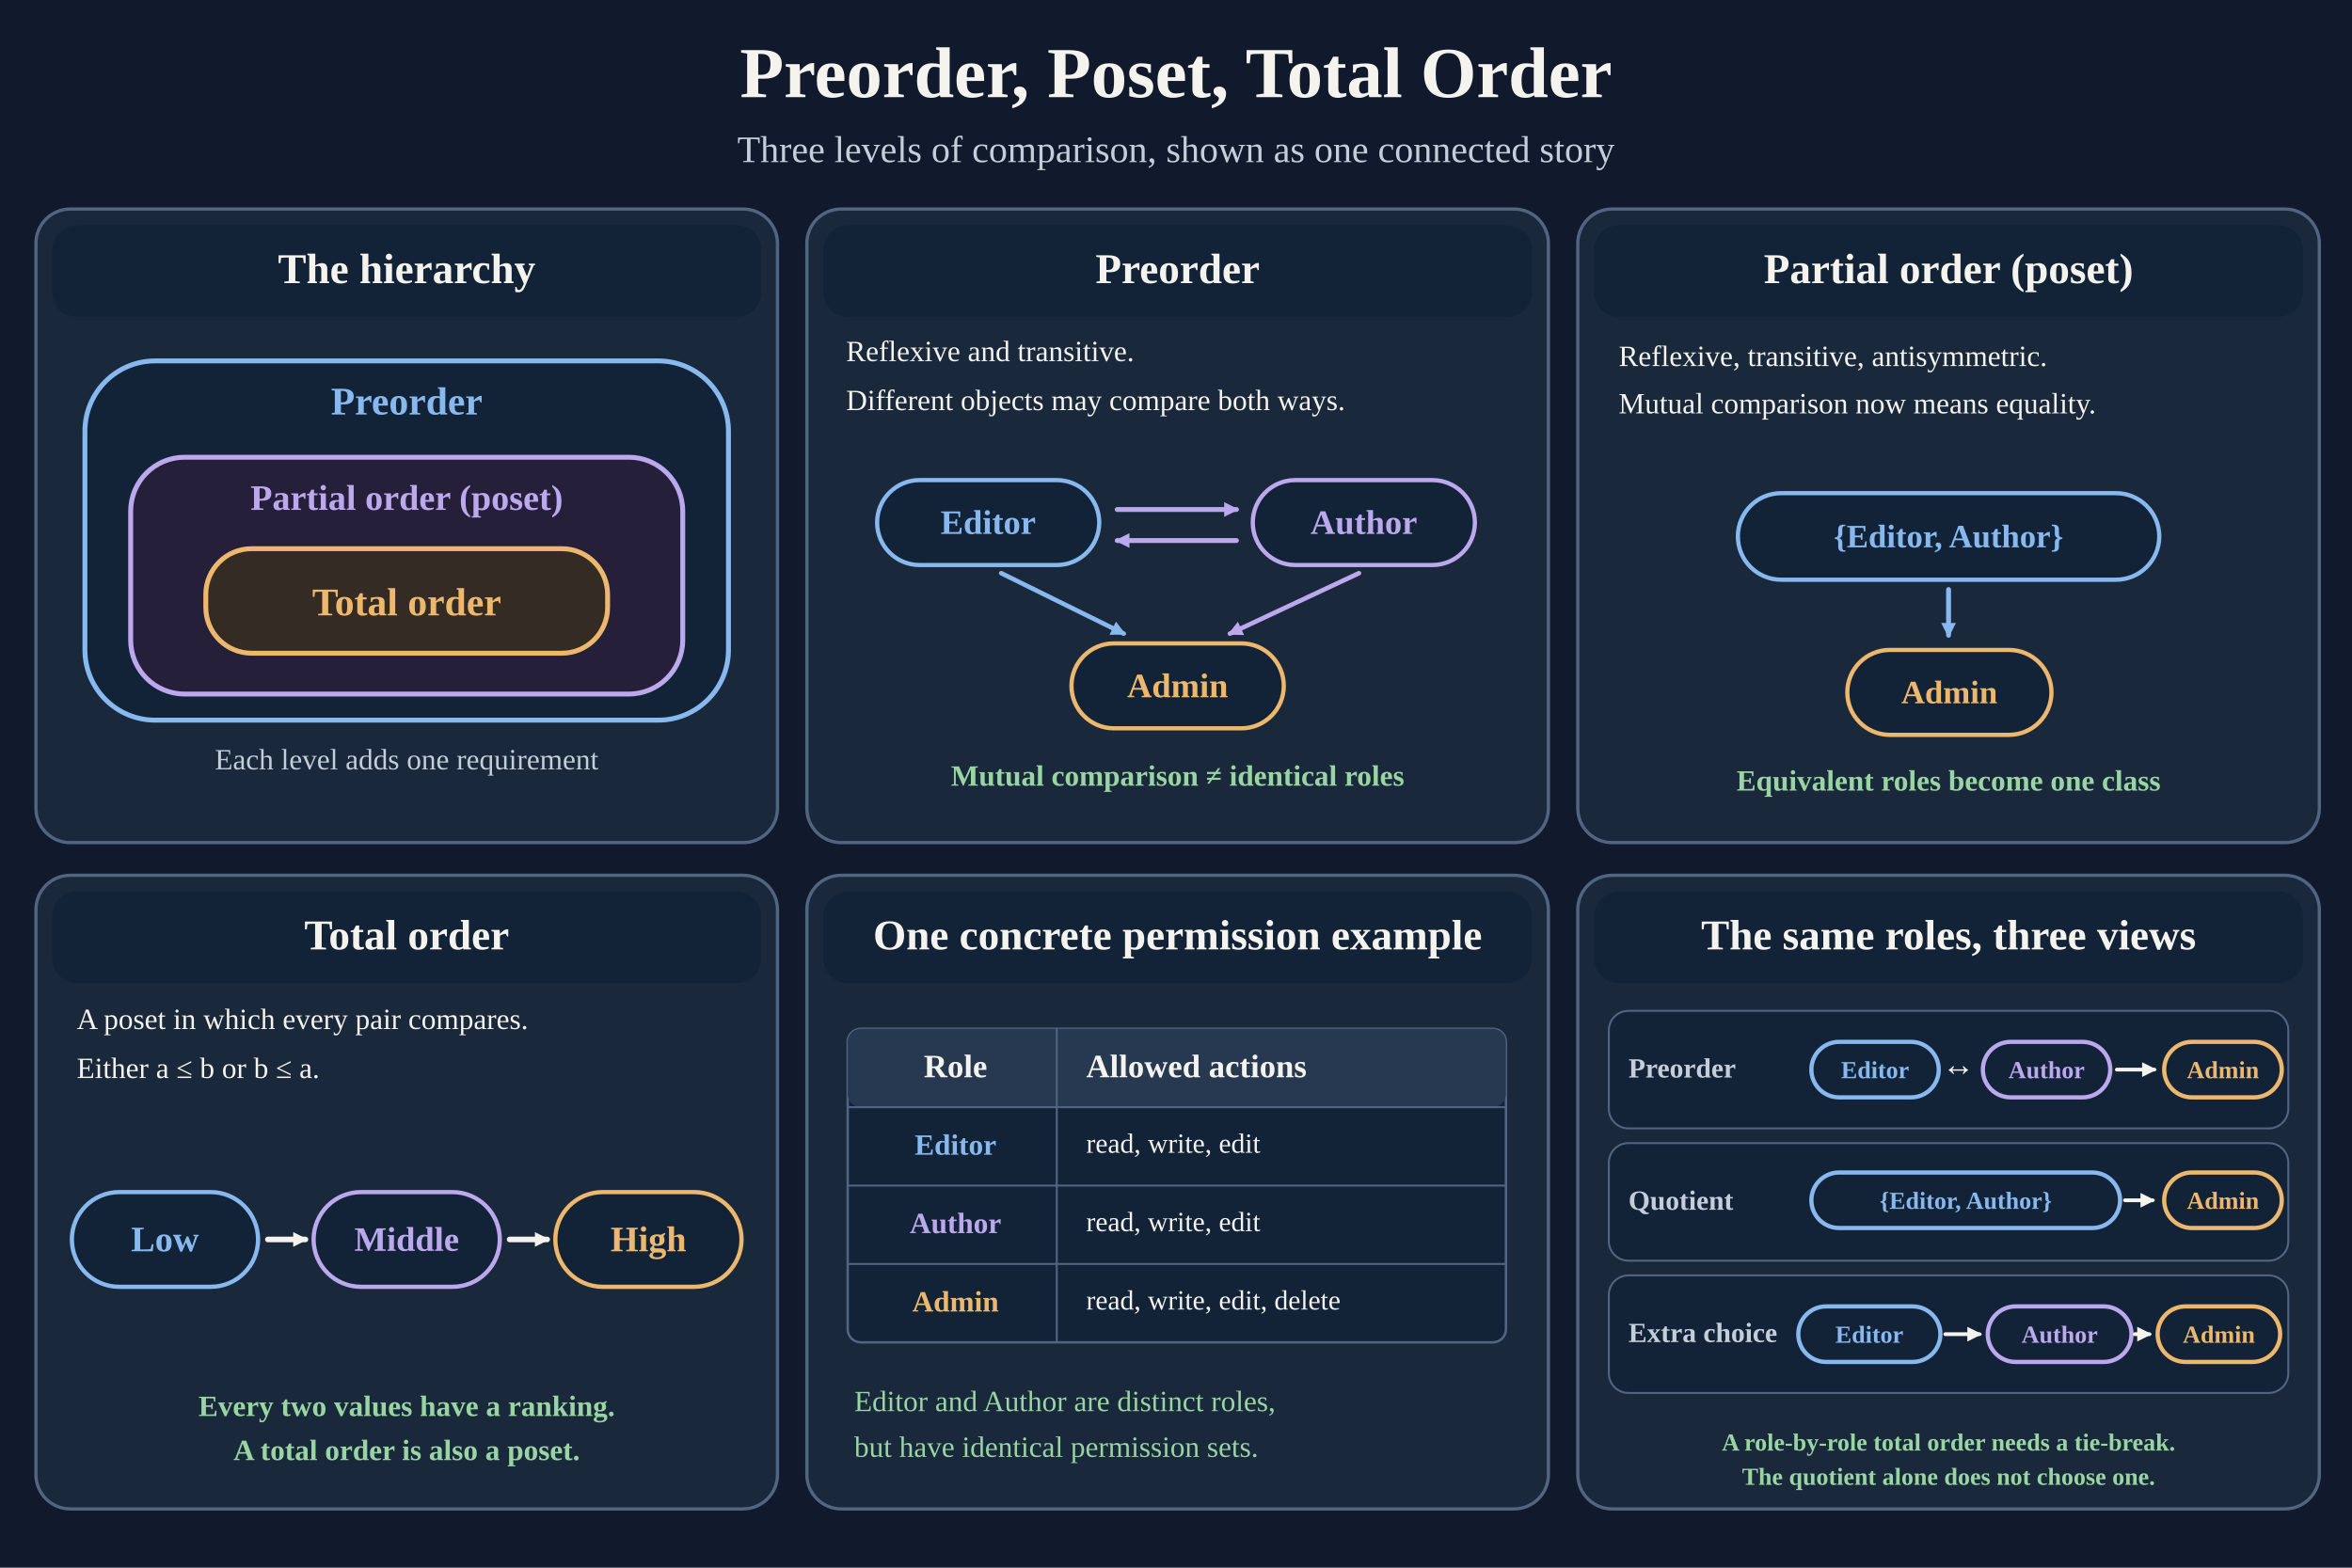
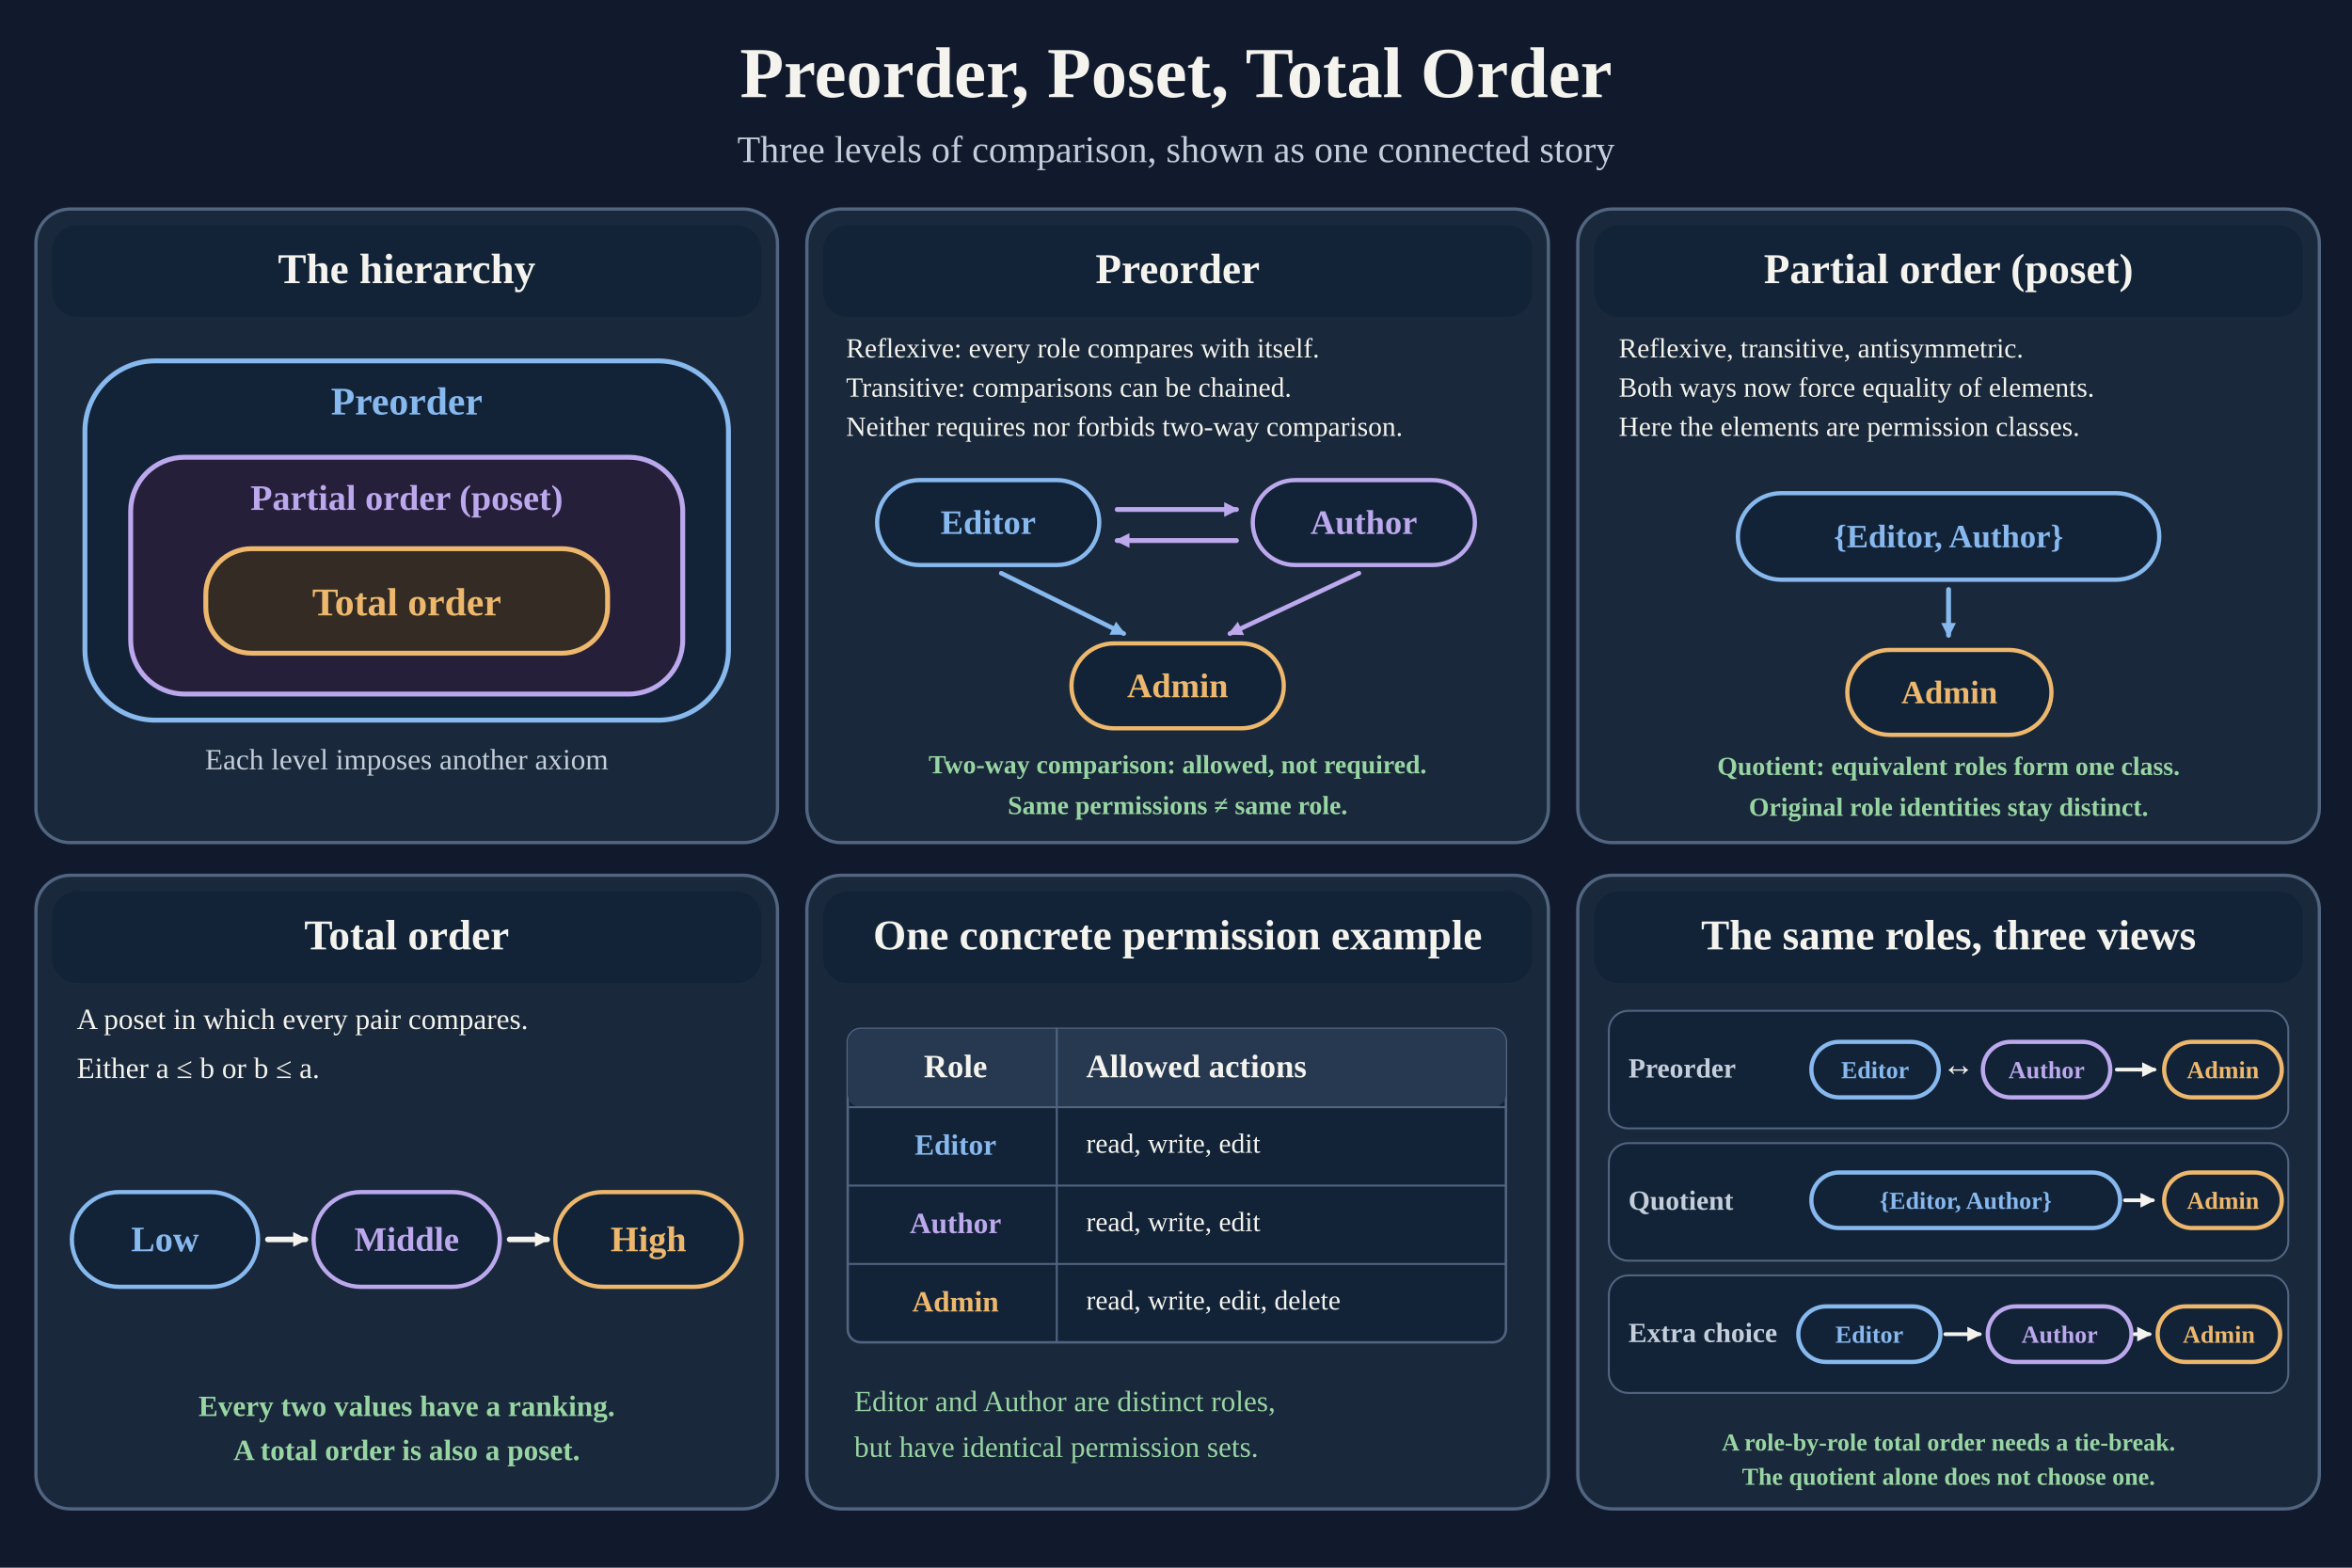
<svg xmlns="http://www.w3.org/2000/svg" width="1440" height="960" viewBox="0 0 1440 960" role="img" aria-labelledby="title desc">
  <defs>
    <marker id="tipV" markerWidth="9" markerHeight="9" refX="7.5" refY="4.5" orient="auto" markerUnits="userSpaceOnUse">
      <path d="M0,0 L9,4.5 L0,9 z" fill="#BCA8EC" />
    </marker>
    <marker id="tipB" markerWidth="9" markerHeight="9" refX="7.5" refY="4.5" orient="auto" markerUnits="userSpaceOnUse">
      <path d="M0,0 L9,4.5 L0,9 z" fill="#87B8EE" />
    </marker>
    <marker id="tipW" markerWidth="9" markerHeight="9" refX="7.5" refY="4.5" orient="auto" markerUnits="userSpaceOnUse">
      <path d="M0,0 L9,4.5 L0,9 z" fill="#F4F3ED" />
    </marker>
  </defs>
  <rect x="0" y="0" width="1440" height="960" rx="0" fill="#101A2C" stroke="none" stroke-width="2" />
  <text x="720" y="47" fill="#F4F3ED" font-size="44" font-weight="750" text-anchor="middle" dominant-baseline="middle">Preorder, Poset, Total Order</text>
  <text x="720" y="94" fill="#C4CEDA" font-size="23" font-weight="400" text-anchor="middle" dominant-baseline="middle">Three levels of comparison, shown as one connected story</text>
  <rect x="22" y="128" width="454" height="388" rx="21" fill="#19283A" stroke="#526580" stroke-width="2" />
  <rect x="32" y="138" width="434" height="56" rx="15" fill="#122338" stroke="none" stroke-width="2" />
  <text x="249" y="166" fill="#F4F3ED" font-size="26" font-weight="700" text-anchor="middle" dominant-baseline="middle">The hierarchy</text>
  <rect x="52" y="221" width="394" height="220" rx="43" fill="#122338" stroke="#87B8EE" stroke-width="3" />
  <text x="249" y="247" fill="#87B8EE" font-size="24" font-weight="700" text-anchor="middle" dominant-baseline="middle">Preorder</text>
  <rect x="80" y="280" width="338" height="145" rx="33" fill="#261F3A" stroke="#BCA8EC" stroke-width="3" />
  <text x="249" y="306" fill="#BCA8EC" font-size="22" font-weight="700" text-anchor="middle" dominant-baseline="middle">Partial order (poset)</text>
  <rect x="126" y="336" width="246" height="64" rx="28" fill="#342C24" stroke="#EDB86D" stroke-width="3" />
  <text x="249" y="370" fill="#EDB86D" font-size="24" font-weight="700" text-anchor="middle" dominant-baseline="middle">Total order</text>
-   <text x="249" y="467" fill="#C4CEDA" font-size="18" font-weight="400" text-anchor="middle" dominant-baseline="middle">Each level adds one requirement</text>
+   <text x="249" y="467" fill="#C4CEDA" font-size="18" font-weight="400" text-anchor="middle" dominant-baseline="middle">Each level imposes another axiom</text>
  <rect x="494" y="128" width="454" height="388" rx="21" fill="#19283A" stroke="#526580" stroke-width="2" />
  <rect x="504" y="138" width="434" height="56" rx="15" fill="#122338" stroke="none" stroke-width="2" />
  <text x="721" y="166" fill="#F4F3ED" font-size="26" font-weight="700" text-anchor="middle" dominant-baseline="middle">Preorder</text>
-   <text x="518" y="217" fill="#F4F3ED" font-size="18" font-weight="400" text-anchor="start" dominant-baseline="middle">Reflexive and transitive.</text>
-   <text x="518" y="247" fill="#F4F3ED" font-size="18" font-weight="400" text-anchor="start" dominant-baseline="middle">Different objects may compare both ways.</text>
+   <text x="518" y="215" fill="#F4F3ED" font-size="17" font-weight="400" text-anchor="start" dominant-baseline="middle">Reflexive: every role compares with itself.</text>
+   <text x="518" y="239" fill="#F4F3ED" font-size="17" font-weight="400" text-anchor="start" dominant-baseline="middle">Transitive: comparisons can be chained.</text>
+   <text x="518" y="263" fill="#F4F3ED" font-size="17" font-weight="400" text-anchor="start" dominant-baseline="middle">Neither requires nor forbids two-way comparison.</text>
  <rect x="537" y="294" width="136" height="52" rx="26" fill="#122338" stroke="#87B8EE" stroke-width="2.6" />
  <text x="605" y="321" fill="#87B8EE" font-size="21" font-weight="600" text-anchor="middle" dominant-baseline="middle">Editor</text>
  <rect x="767" y="294" width="136" height="52" rx="26" fill="#122338" stroke="#BCA8EC" stroke-width="2.6" />
  <text x="835" y="321" fill="#BCA8EC" font-size="21" font-weight="600" text-anchor="middle" dominant-baseline="middle">Author</text>
  <path d="M684 312 L757 312" fill="none" stroke="#BCA8EC" stroke-width="3" stroke-linecap="round" stroke-linejoin="round" marker-end="url(#tipV)" />
  <path d="M757 331 L684 331" fill="none" stroke="#BCA8EC" stroke-width="3" stroke-linecap="round" stroke-linejoin="round" marker-end="url(#tipV)" />
  <rect x="656" y="394" width="130" height="52" rx="26" fill="#122338" stroke="#EDB86D" stroke-width="2.6" />
  <text x="721" y="421" fill="#EDB86D" font-size="21" font-weight="600" text-anchor="middle" dominant-baseline="middle">Admin</text>
  <path d="M613 351 L688 388" fill="none" stroke="#87B8EE" stroke-width="2.8" stroke-linecap="round" stroke-linejoin="round" marker-end="url(#tipB)" />
  <path d="M832 351 L753 388" fill="none" stroke="#BCA8EC" stroke-width="2.8" stroke-linecap="round" stroke-linejoin="round" marker-end="url(#tipV)" />
-   <text x="721" y="476" fill="#98D5A3" font-size="18" font-weight="600" text-anchor="middle" dominant-baseline="middle">Mutual comparison ≠ identical roles</text>
+   <text x="721" y="469" fill="#98D5A3" font-size="16" font-weight="600" text-anchor="middle" dominant-baseline="middle">Two-way comparison: allowed, not required.</text>
+   <text x="721" y="494" fill="#98D5A3" font-size="16" font-weight="600" text-anchor="middle" dominant-baseline="middle">Same permissions ≠ same role.</text>
  <rect x="966" y="128" width="454" height="388" rx="21" fill="#19283A" stroke="#526580" stroke-width="2" />
  <rect x="976" y="138" width="434" height="56" rx="15" fill="#122338" stroke="none" stroke-width="2" />
  <text x="1193" y="166" fill="#F4F3ED" font-size="26" font-weight="700" text-anchor="middle" dominant-baseline="middle">Partial order (poset)</text>
-   <text x="991" y="220" fill="#F4F3ED" font-size="18" font-weight="400" text-anchor="start" dominant-baseline="middle">Reflexive, transitive, antisymmetric.</text>
-   <text x="991" y="249" fill="#F4F3ED" font-size="18" font-weight="400" text-anchor="start" dominant-baseline="middle">Mutual comparison now means equality.</text>
+   <text x="991" y="215" fill="#F4F3ED" font-size="17" font-weight="400" text-anchor="start" dominant-baseline="middle">Reflexive, transitive, antisymmetric.</text>
+   <text x="991" y="239" fill="#F4F3ED" font-size="17" font-weight="400" text-anchor="start" dominant-baseline="middle">Both ways now force equality of elements.</text>
+   <text x="991" y="263" fill="#F4F3ED" font-size="17" font-weight="400" text-anchor="start" dominant-baseline="middle">Here the elements are permission classes.</text>
  <rect x="1064" y="302" width="258" height="53" rx="26.5" fill="#122338" stroke="#87B8EE" stroke-width="2.6" />
  <text x="1193" y="329.5" fill="#87B8EE" font-size="20" font-weight="600" text-anchor="middle" dominant-baseline="middle">{Editor, Author}</text>
  <rect x="1131" y="398" width="125" height="52" rx="26" fill="#122338" stroke="#EDB86D" stroke-width="2.6" />
  <text x="1193.5" y="425" fill="#EDB86D" font-size="20" font-weight="600" text-anchor="middle" dominant-baseline="middle">Admin</text>
  <path d="M1193 361 L1193 389" fill="none" stroke="#87B8EE" stroke-width="3" stroke-linecap="round" stroke-linejoin="round" marker-end="url(#tipB)" />
-   <text x="1193" y="479" fill="#98D5A3" font-size="18" font-weight="600" text-anchor="middle" dominant-baseline="middle">Equivalent roles become one class</text>
+   <text x="1193" y="470" fill="#98D5A3" font-size="16" font-weight="600" text-anchor="middle" dominant-baseline="middle">Quotient: equivalent roles form one class.</text>
+   <text x="1193" y="495" fill="#98D5A3" font-size="16" font-weight="600" text-anchor="middle" dominant-baseline="middle">Original role identities stay distinct.</text>
  <rect x="22" y="536" width="454" height="388" rx="21" fill="#19283A" stroke="#526580" stroke-width="2" />
  <rect x="32" y="546" width="434" height="56" rx="15" fill="#122338" stroke="none" stroke-width="2" />
  <text x="249" y="574" fill="#F4F3ED" font-size="26" font-weight="700" text-anchor="middle" dominant-baseline="middle">Total order</text>
  <text x="47" y="626" fill="#F4F3ED" font-size="18" font-weight="400" text-anchor="start" dominant-baseline="middle">A poset in which every pair compares.</text>
  <text x="47" y="656" fill="#F4F3ED" font-size="18" font-weight="400" text-anchor="start" dominant-baseline="middle">Either a ≤ b or b ≤ a.</text>
  <rect x="44" y="730" width="114" height="58" rx="29" fill="#122338" stroke="#87B8EE" stroke-width="2.6" />
  <text x="101" y="760" fill="#87B8EE" font-size="22" font-weight="600" text-anchor="middle" dominant-baseline="middle">Low</text>
  <rect x="192" y="730" width="114" height="58" rx="29" fill="#122338" stroke="#BCA8EC" stroke-width="2.6" />
  <text x="249" y="760" fill="#BCA8EC" font-size="21" font-weight="600" text-anchor="middle" dominant-baseline="middle">Middle</text>
  <rect x="340" y="730" width="114" height="58" rx="29" fill="#122338" stroke="#EDB86D" stroke-width="2.6" />
  <text x="397" y="760" fill="#EDB86D" font-size="22" font-weight="600" text-anchor="middle" dominant-baseline="middle">High</text>
  <path d="M164 759 L187 759" fill="none" stroke="#F4F3ED" stroke-width="3.4" stroke-linecap="round" stroke-linejoin="round" marker-end="url(#tipW)" />
  <path d="M312 759 L335 759" fill="none" stroke="#F4F3ED" stroke-width="3.4" stroke-linecap="round" stroke-linejoin="round" marker-end="url(#tipW)" />
  <text x="249" y="862" fill="#98D5A3" font-size="18" font-weight="600" text-anchor="middle" dominant-baseline="middle">Every two values have a ranking.</text>
  <text x="249" y="889" fill="#98D5A3" font-size="18" font-weight="600" text-anchor="middle" dominant-baseline="middle">A total order is also a poset.</text>
  <rect x="494" y="536" width="454" height="388" rx="21" fill="#19283A" stroke="#526580" stroke-width="2" />
  <rect x="504" y="546" width="434" height="56" rx="15" fill="#122338" stroke="none" stroke-width="2" />
  <text x="721" y="574" fill="#F4F3ED" font-size="26" font-weight="700" text-anchor="middle" dominant-baseline="middle">One concrete permission example</text>
  <rect x="519" y="630" width="403" height="192" rx="8" fill="#122338" stroke="#526580" stroke-width="1.5" />
  <rect x="519" y="630" width="403" height="48" rx="8" fill="#263951" stroke="none" stroke-width="2" />
  <path d="M519 678 L922 678" fill="none" stroke="#526580" stroke-width="1.2" stroke-linecap="round" stroke-linejoin="round" />
  <path d="M519 726 L922 726" fill="none" stroke="#526580" stroke-width="1.2" stroke-linecap="round" stroke-linejoin="round" />
  <path d="M519 774 L922 774" fill="none" stroke="#526580" stroke-width="1.2" stroke-linecap="round" stroke-linejoin="round" />
  <path d="M647 630 L647 822" fill="none" stroke="#526580" stroke-width="1.2" stroke-linecap="round" stroke-linejoin="round" />
  <text x="585" y="654" fill="#F4F3ED" font-size="20" font-weight="700" text-anchor="middle" dominant-baseline="middle">Role</text>
  <text x="665" y="654" fill="#F4F3ED" font-size="20" font-weight="700" text-anchor="start" dominant-baseline="middle">Allowed actions</text>
  <text x="585" y="702" fill="#87B8EE" font-size="18" font-weight="700" text-anchor="middle" dominant-baseline="middle">Editor</text>
  <text x="665" y="702" fill="#F4F3ED" font-size="17" font-weight="400" text-anchor="start" dominant-baseline="middle">read, write, edit</text>
  <text x="585" y="750" fill="#BCA8EC" font-size="18" font-weight="700" text-anchor="middle" dominant-baseline="middle">Author</text>
  <text x="665" y="750" fill="#F4F3ED" font-size="17" font-weight="400" text-anchor="start" dominant-baseline="middle">read, write, edit</text>
  <text x="585" y="798" fill="#EDB86D" font-size="18" font-weight="700" text-anchor="middle" dominant-baseline="middle">Admin</text>
  <text x="665" y="798" fill="#F4F3ED" font-size="17" font-weight="400" text-anchor="start" dominant-baseline="middle">read, write, edit, delete</text>
  <text x="523" y="860" fill="#98D5A3" font-size="18" font-weight="400" text-anchor="start" dominant-baseline="middle">Editor and Author are distinct roles,</text>
  <text x="523" y="888" fill="#98D5A3" font-size="18" font-weight="400" text-anchor="start" dominant-baseline="middle">but have identical permission sets.</text>
  <rect x="966" y="536" width="454" height="388" rx="21" fill="#19283A" stroke="#526580" stroke-width="2" />
  <rect x="976" y="546" width="434" height="56" rx="15" fill="#122338" stroke="none" stroke-width="2" />
  <text x="1193" y="574" fill="#F4F3ED" font-size="26" font-weight="700" text-anchor="middle" dominant-baseline="middle">The same roles, three views</text>
  <rect x="985" y="619" width="416" height="72" rx="12" fill="#122338" stroke="#526580" stroke-width="1.2" />
  <text x="997" y="655" fill="#C4CEDA" font-size="17" font-weight="700" text-anchor="start" dominant-baseline="middle">Preorder</text>
  <rect x="1109" y="638" width="78" height="34" rx="17" fill="#122338" stroke="#87B8EE" stroke-width="2.6" />
  <text x="1148" y="656" fill="#87B8EE" font-size="15" font-weight="600" text-anchor="middle" dominant-baseline="middle">Editor</text>
  <rect x="1214" y="638" width="78" height="34" rx="17" fill="#122338" stroke="#BCA8EC" stroke-width="2.6" />
  <text x="1253" y="656" fill="#BCA8EC" font-size="15" font-weight="600" text-anchor="middle" dominant-baseline="middle">Author</text>
  <text x="1199" y="654" fill="#F4F3ED" font-size="20" font-weight="400" text-anchor="middle" dominant-baseline="middle">↔</text>
  <path d="M1296 655 L1319 655" fill="none" stroke="#F4F3ED" stroke-width="2.3" stroke-linecap="round" stroke-linejoin="round" marker-end="url(#tipW)" />
  <rect x="1325" y="638" width="72" height="34" rx="17" fill="#122338" stroke="#EDB86D" stroke-width="2.6" />
  <text x="1361" y="656" fill="#EDB86D" font-size="15" font-weight="600" text-anchor="middle" dominant-baseline="middle">Admin</text>
  <rect x="985" y="700" width="416" height="72" rx="12" fill="#122338" stroke="#526580" stroke-width="1.2" />
  <text x="997" y="736" fill="#C4CEDA" font-size="17" font-weight="700" text-anchor="start" dominant-baseline="middle">Quotient</text>
  <rect x="1109" y="718" width="189" height="34" rx="17" fill="#122338" stroke="#87B8EE" stroke-width="2.6" />
  <text x="1203.5" y="736" fill="#87B8EE" font-size="15" font-weight="600" text-anchor="middle" dominant-baseline="middle">{Editor, Author}</text>
  <path d="M1301 735 L1318 735" fill="none" stroke="#F4F3ED" stroke-width="2.3" stroke-linecap="round" stroke-linejoin="round" marker-end="url(#tipW)" />
  <rect x="1325" y="718" width="72" height="34" rx="17" fill="#122338" stroke="#EDB86D" stroke-width="2.6" />
  <text x="1361" y="736" fill="#EDB86D" font-size="15" font-weight="600" text-anchor="middle" dominant-baseline="middle">Admin</text>
  <rect x="985" y="781" width="416" height="72" rx="12" fill="#122338" stroke="#526580" stroke-width="1.2" />
  <text x="997" y="817" fill="#C4CEDA" font-size="17" font-weight="700" text-anchor="start" dominant-baseline="middle">Extra choice</text>
  <rect x="1101" y="800" width="87" height="34" rx="17" fill="#122338" stroke="#87B8EE" stroke-width="2.6" />
  <text x="1144.5" y="818" fill="#87B8EE" font-size="15" font-weight="600" text-anchor="middle" dominant-baseline="middle">Editor</text>
  <rect x="1217" y="800" width="88" height="34" rx="17" fill="#122338" stroke="#BCA8EC" stroke-width="2.6" />
  <text x="1261" y="818" fill="#BCA8EC" font-size="15" font-weight="600" text-anchor="middle" dominant-baseline="middle">Author</text>
  <rect x="1321" y="800" width="75" height="34" rx="17" fill="#122338" stroke="#EDB86D" stroke-width="2.6" />
  <text x="1358.5" y="818" fill="#EDB86D" font-size="15" font-weight="600" text-anchor="middle" dominant-baseline="middle">Admin</text>
  <path d="M1191 817 L1212 817" fill="none" stroke="#F4F3ED" stroke-width="2.3" stroke-linecap="round" stroke-linejoin="round" marker-end="url(#tipW)" />
  <path d="M1307 817 L1316 817" fill="none" stroke="#F4F3ED" stroke-width="2.3" stroke-linecap="round" stroke-linejoin="round" marker-end="url(#tipW)" />
  <text x="1193" y="884" fill="#98D5A3" font-size="15" font-weight="550" text-anchor="middle" dominant-baseline="middle">A role-by-role total order needs a tie-break.</text>
  <text x="1193" y="905" fill="#98D5A3" font-size="15" font-weight="550" text-anchor="middle" dominant-baseline="middle">The quotient alone does not choose one.</text>
</svg>
